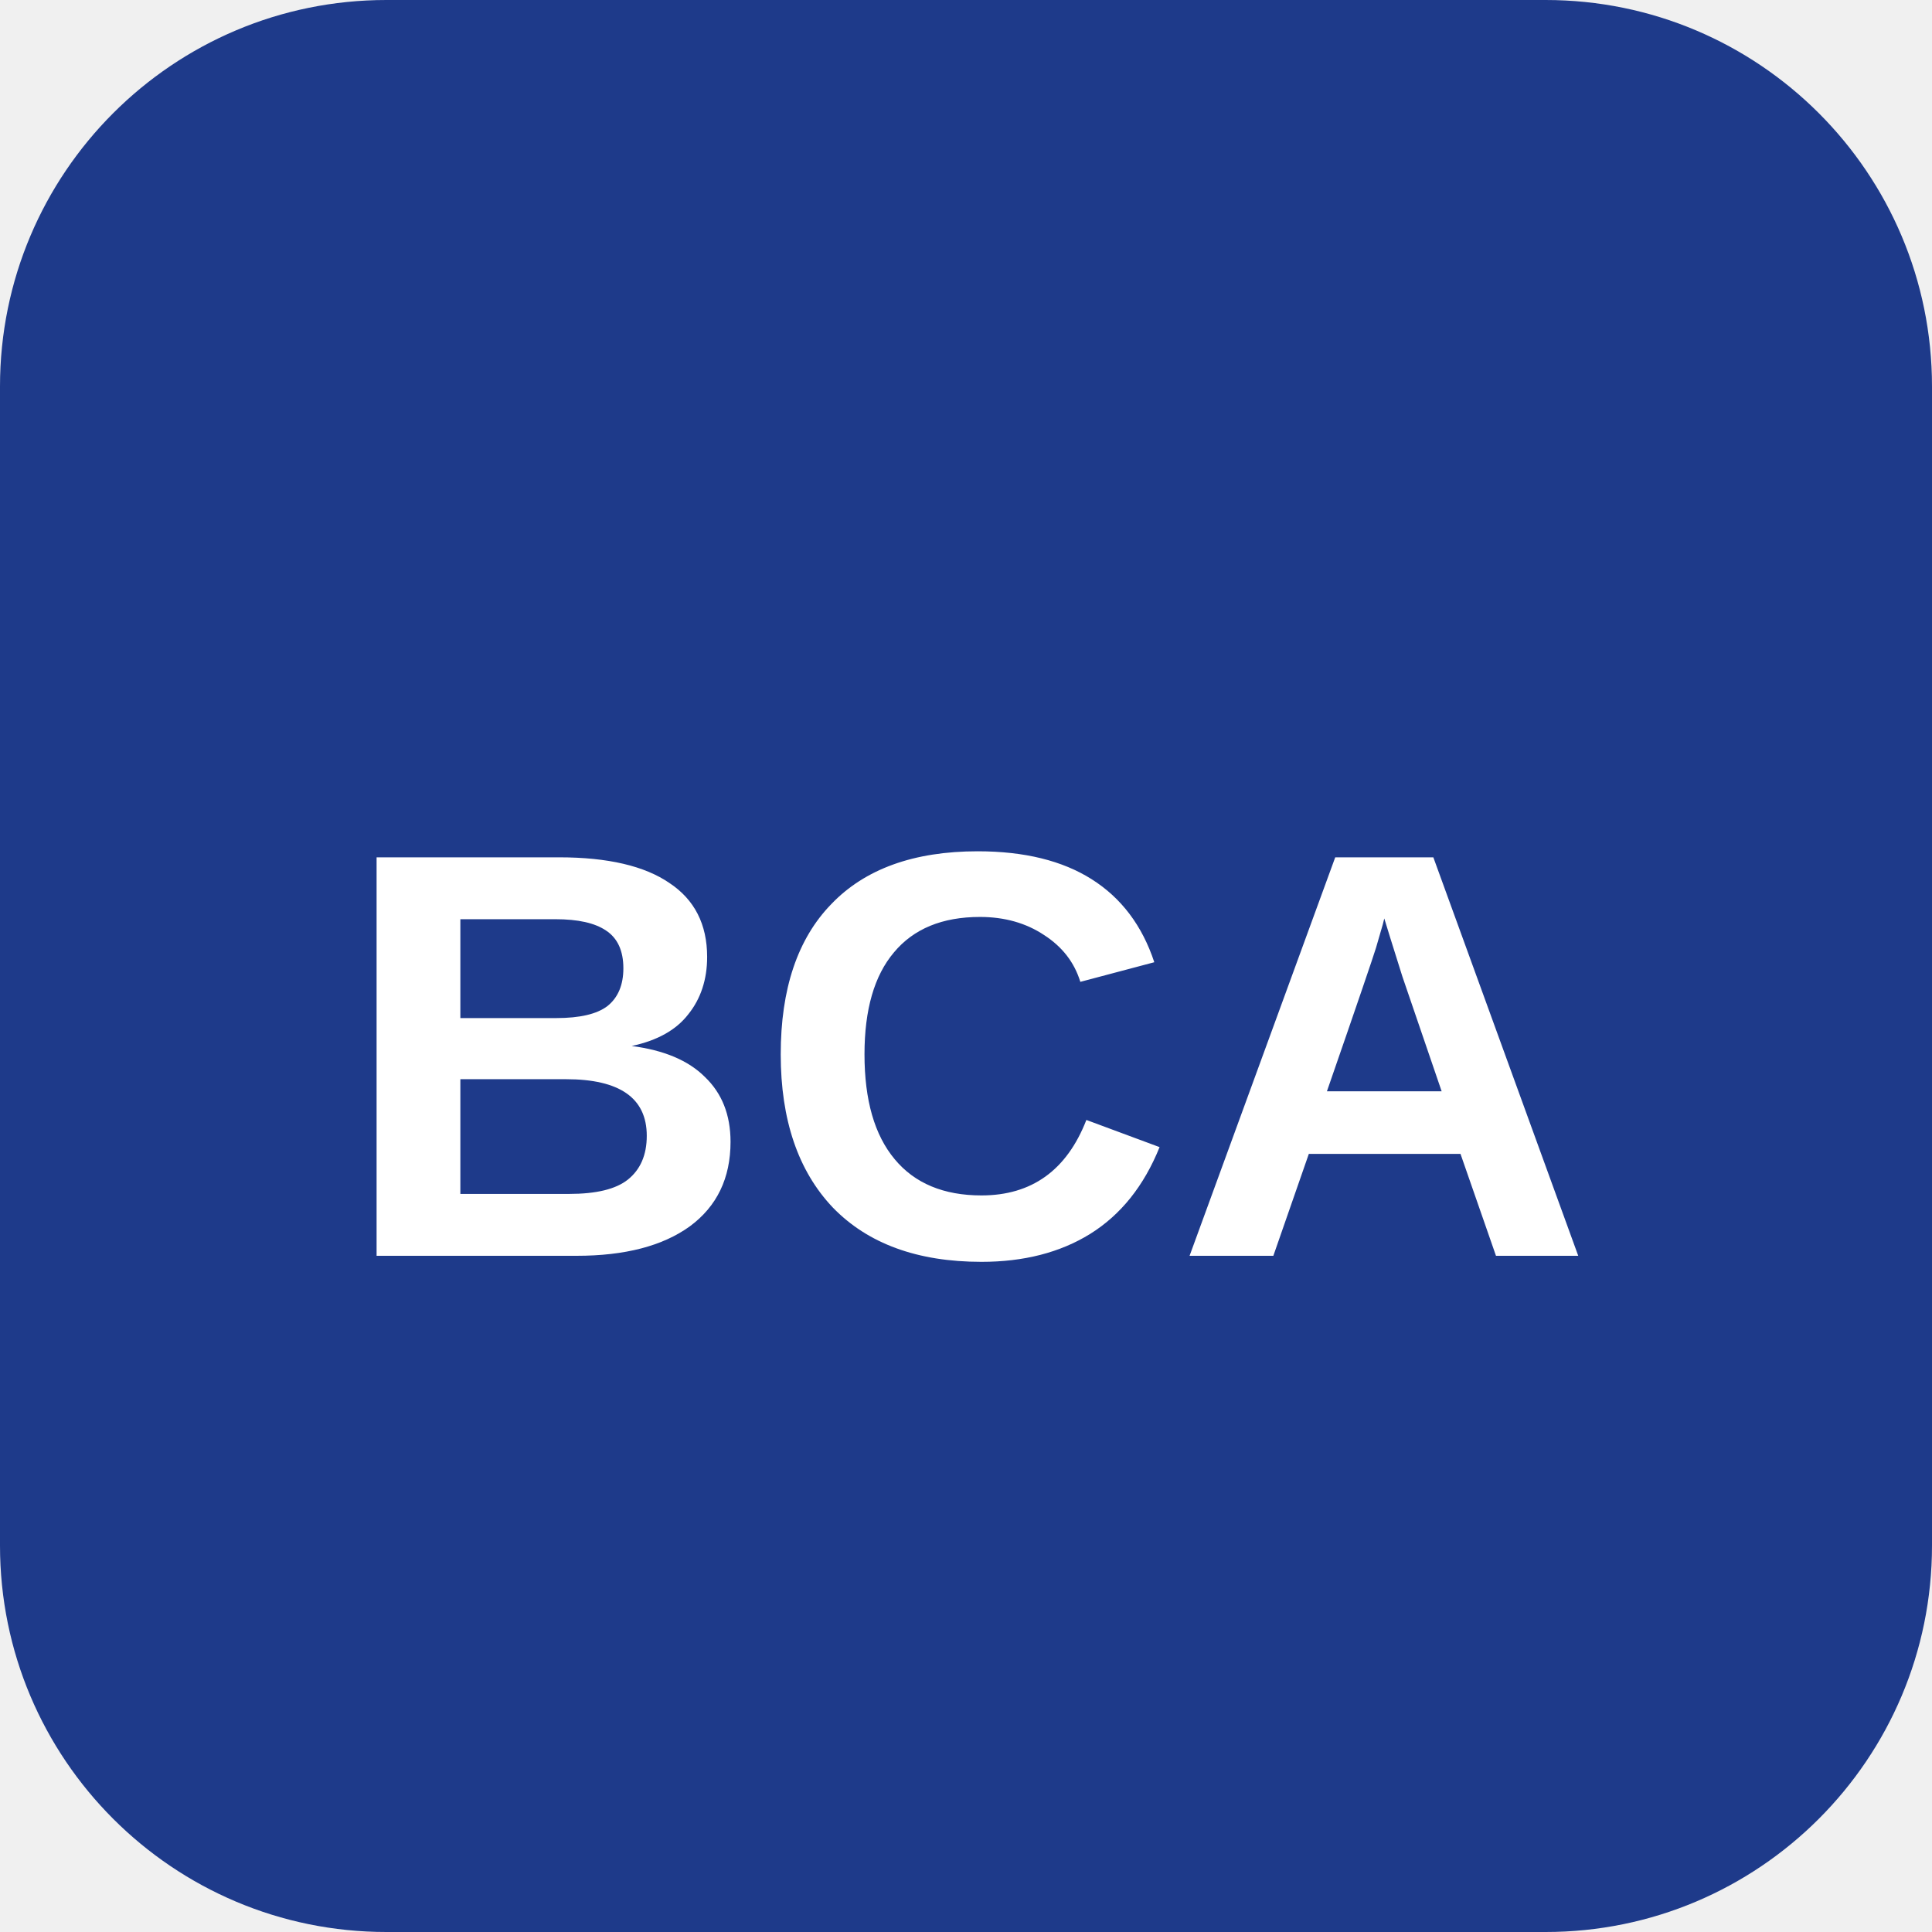
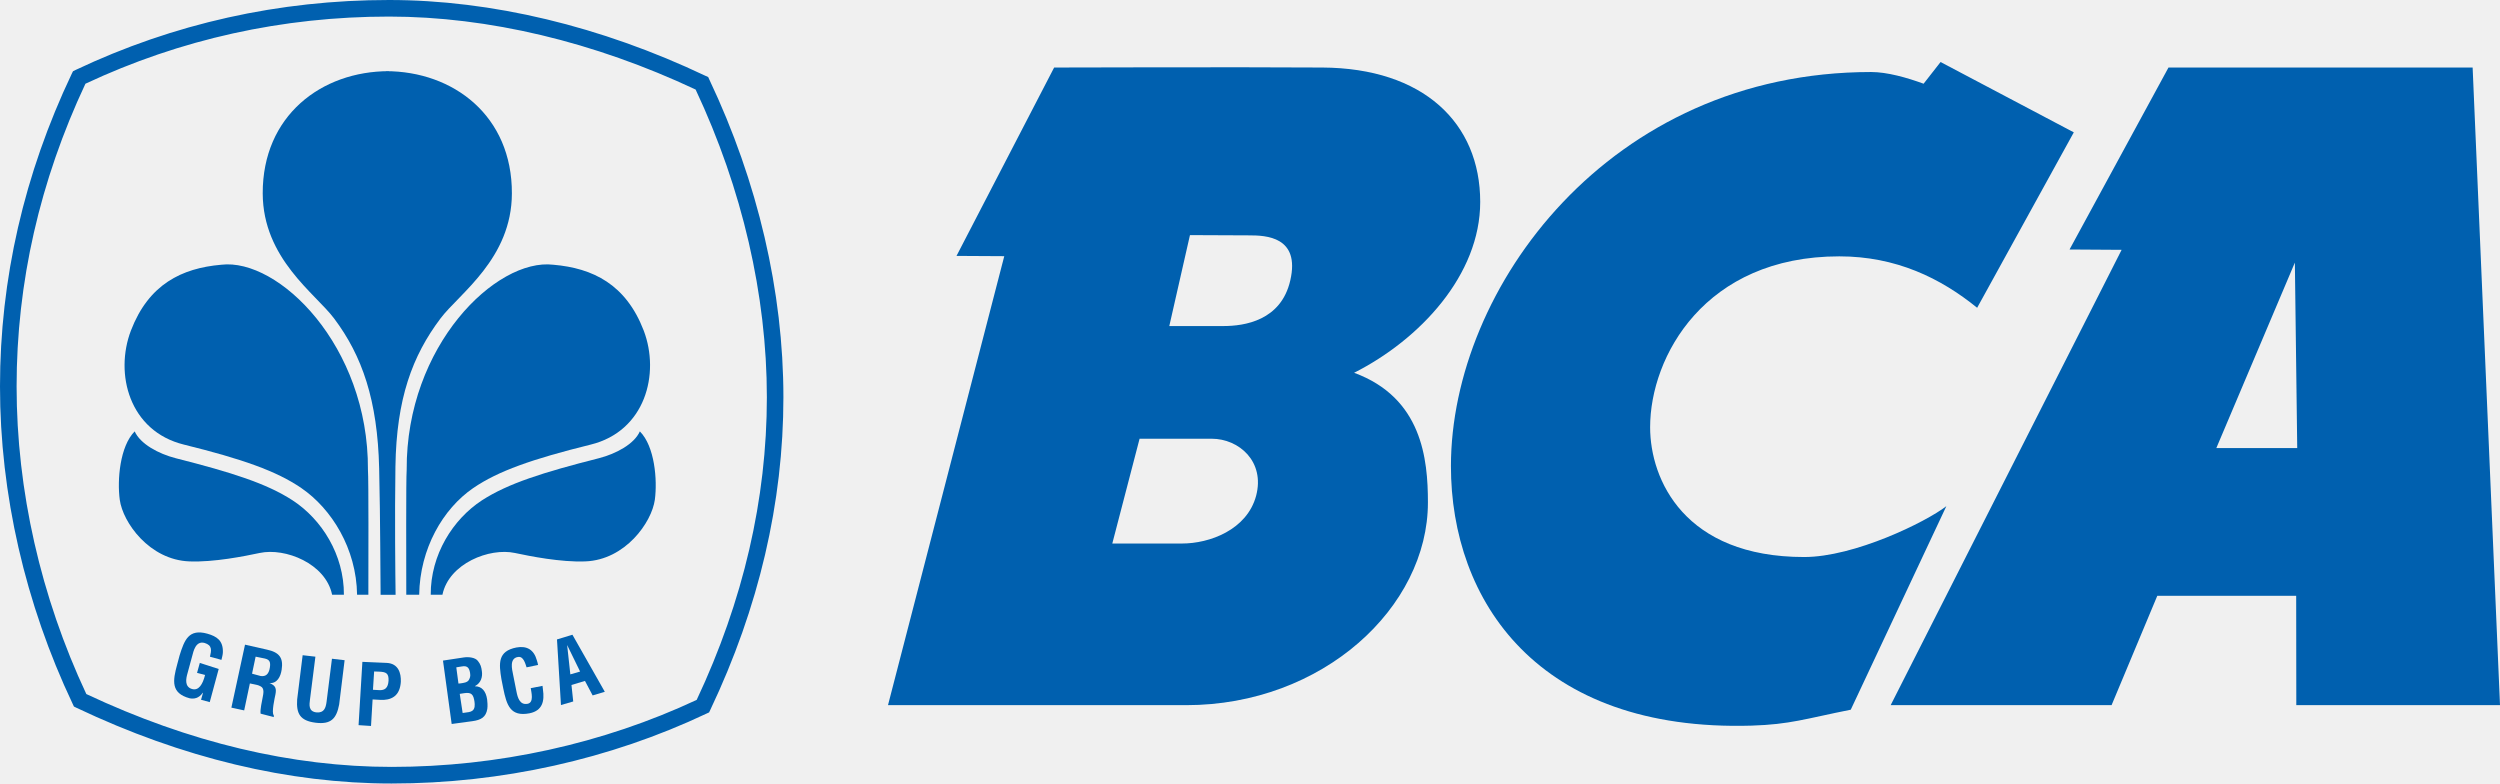
- <svg xmlns="http://www.w3.org/2000/svg" width="40" height="40" viewBox="0 0 40 40" fill="none">
-   <rect width="40" height="40" rx="8" fill="#1E3A8A" />
-   <text x="20" y="26" text-anchor="middle" fill="white" font-family="Arial, sans-serif" font-size="12" font-weight="bold">BCA</text>
+ <svg xmlns="http://www.w3.org/2000/svg" viewBox="0 0 1000 313.403" height="313.403" width="1000" xml:space="preserve" id="svg2" version="1.1">
+   <defs id="defs6" />
+   <path d="m 147.347,237.883 c 0,-12.491 0.136,-45.879 -0.172,-49.992 0.268,-49.682 -35.854,-84.728 -58.675,-81.996 -15.791,1.37 -29.025,7.809 -36.131,26.333 -6.586,17.263 -0.698,40.225 21.199,45.613 23.414,5.786 37.086,10.601 46.981,17.393 12.124,8.315 22.021,24.202 22.284,42.669" style="fill:#0060af;fill-opacity:1;fill-rule:nonzero;stroke:none" id="path20" />
+   <path d="m 156.693,313.403 c -41.285,0 -83.713,-10.168 -126.086,-30.28 l -1.04,-0.511 -0.497,-1.06 C 10.056,241.415 0,197.514 0,154.563 0,111.676 9.643,69.654 28.672,29.57 l 0.523,-1.065 1.06,-0.531 C 69.451,9.406 111.617,-4.4667969e-5 155.619,-4.4667969e-5 c 40.991,0 84.767,10.471 126.577,30.333 l 1.074,0.477 0.494,1.085 c 19.379,40.878 29.599,84.767 29.599,127.007 0,42.076 -9.813,84.134 -29.215,124.986 l -0.511,1.074 -1.079,0.497 c -38.598,18.272 -82.125,27.943 -125.865,27.943 M 34.529,277.62 c 41.163,19.362 82.216,29.141 122.164,29.141 42.358,0 84.485,-9.259 121.983,-26.81 18.628,-39.587 28.07,-80.329 28.07,-121.048 0,-40.883 -9.855,-83.411 -28.497,-123.085 -40.575,-19.074 -82.95,-29.189 -122.63,-29.189 -42.601,0 -83.434,9.036 -121.446,26.861 C 15.927,72.341 6.64,113.052 6.64,154.563 c 0,41.59 9.652,84.134 27.889,123.057" style="fill:#0060af;fill-opacity:1;fill-rule:nonzero;stroke:none" id="path22" />
+   <path d="m 137.562,237.903 c 0.076,-16.011 -8.86,-30.169 -20.541,-37.778 -10.361,-6.724 -24.27,-11.143 -46.709,-16.834 -6.936,-1.774 -14.192,-5.716 -16.438,-10.739 -5.942,5.987 -7.021,19.447 -5.976,27.313 1.215,9.103 11.853,24.106 27.87,24.694 9.781,0.393 22.148,-2.105 28.079,-3.365 10.231,-2.21 26.417,4.198 28.994,16.689" style="fill:#0060af;fill-opacity:1;fill-rule:nonzero;stroke:none" id="path24" />
+   <path d="m 155.619,28.466 c -27.158,0 -50.617,17.91 -50.532,48.902 0.085,26.061 21.043,40.013 28.522,49.978 11.302,15.017 17.419,32.791 18.054,59.989 0.494,21.645 0.469,43.019 0.579,50.594 l 5.995,0 c -0.104,-7.925 -0.376,-30.616 -0.065,-51.264 0.407,-27.206 6.744,-44.302 18.051,-59.319 7.544,-9.965 28.486,-23.917 28.531,-49.978 0.102,-30.992 -23.343,-48.902 -50.478,-48.902" style="fill:#0060af;fill-opacity:1;fill-rule:nonzero;stroke:none" id="path26" />
+   <path d="m 162.513,237.883 c 0,-12.491 -0.141,-45.879 0.161,-49.992 -0.266,-49.682 35.834,-84.728 58.675,-81.996 15.791,1.37 29.011,7.809 36.137,26.333 6.58,17.263 0.658,40.225 -21.213,45.613 -23.425,5.786 -37.08,10.601 -47,17.393 -12.11,8.315 -21.315,24.202 -21.597,42.669" style="fill:#0060af;fill-opacity:1;fill-rule:nonzero;stroke:none" id="path28" />
+   <path d="m 172.292,237.903 c -0.085,-16.011 8.849,-30.169 20.495,-37.778 10.403,-6.724 24.329,-11.143 46.749,-16.834 6.95,-1.774 14.198,-5.716 16.404,-10.739 5.97,5.987 7.047,19.447 6.001,27.313 -1.24,9.103 -11.85,24.106 -27.839,24.694 -9.779,0.393 -22.21,-2.105 -28.115,-3.365 -10.191,-2.21 -26.423,4.198 -29.011,16.689" style="fill:#0060af;fill-opacity:1;fill-rule:nonzero;stroke:none" id="path30" />
+   <path d="m 180.669,289.593 -3.475,-25.358 8.389,-1.271 c 2.043,-0.28 4.529,0.076 5.524,1.356 1.099,1.336 1.435,2.441 1.647,4.193 0.316,2.167 -0.311,4.673 -2.752,5.922 l 0,0.076 c 2.727,0 4.374,1.958 4.851,5.264 0.071,0.698 0.277,2.385 0.071,3.792 -0.554,3.348 -2.551,4.425 -5.922,4.896 z m 5.399,-4.54 c 0.995,-0.142 2.003,-0.195 2.791,-0.698 1.206,-0.788 1.096,-2.475 0.93,-3.727 -0.421,-2.752 -1.139,-3.797 -4.057,-3.365 l -1.834,0.282 1.161,7.648 z m -1.757,-11.717 c 1.11,-0.18 2.616,-0.314 3.244,-1.367 0.328,-0.704 0.749,-1.263 0.472,-2.828 -0.342,-1.856 -0.958,-3.006 -3.314,-2.56 l -2.195,0.353 0.865,6.498" style="fill:#0060af;fill-opacity:1;fill-rule:nonzero;stroke:none" id="path32" />
+   <path d="m 217.007,274.342 c 0.065,0.472 0.141,0.997 0.17,1.469 0.678,4.625 -0.17,8.454 -5.368,9.508 -7.685,1.481 -9.157,-3.294 -10.51,-9.979 l -0.72,-3.616 c -1.06,-6.397 -1.514,-11.239 5.979,-12.731 4.224,-0.771 7.015,0.91 8.177,5.114 0.181,0.627 0.407,1.249 0.492,1.879 l -4.597,0.949 c -0.531,-1.579 -1.235,-4.402 -3.303,-4.165 -3.713,0.446 -2.486,5.066 -2.105,6.996 l 1.382,6.942 c 0.415,2.099 1.24,5.453 4.453,4.806 2.608,-0.523 1.472,-4.586 1.24,-6.25" style="fill:#0060af;fill-opacity:1;fill-rule:nonzero;stroke:none" id="path34" />
+   <path d="m 224.384,282.016 -1.591,-26.242 6.176,-1.885 12.949,22.824 -4.862,1.455 -3.068,-5.8 -5.399,1.622 0.698,6.594 z m 3.752,-12.265 3.902,-1.13 -5.182,-10.618" style="fill:#0060af;fill-opacity:1;fill-rule:nonzero;stroke:none" id="path36" />
+   <path d="m 71.835,262.176 c 1.933,-6.188 3.665,-10.742 11.039,-8.719 3.947,1.102 6.394,2.842 6.278,7.428 -0.019,1.02 -0.356,2.06 -0.576,3.068 l -4.591,-1.268 c 0.602,-2.532 0.983,-4.54 -2.136,-5.501 -3.605,-0.989 -4.484,3.382 -4.981,5.269 l -1.868,6.88 c -0.593,2.043 -1.305,5.419 1.868,6.289 2.622,0.706 4.213,-1.867 5.162,-5.625 l -3.212,-0.85 1.11,-3.981 7.552,2.43 -3.585,13.259 -3.475,-0.944 0.783,-2.803 -0.099,0 c -1.599,2.292 -3.551,2.532 -5.261,2.204 -7.552,-2.043 -6.764,-6.979 -4.961,-13.573" style="fill:#0060af;fill-opacity:1;fill-rule:nonzero;stroke:none" id="path38" />
+   <path d="m 99.945,273.376 -2.274,10.787 -5.12,-1.108 5.456,-25.188 8.728,1.972 c 5.108,1.102 6.651,3.376 5.928,8.058 -0.413,2.687 -1.738,5.583 -4.973,5.348 l -0.034,-0.044 c 2.735,0.958 2.967,2.337 2.489,4.721 -0.206,1.014 -1.627,7.171 -0.647,8.165 l 0.034,0.754 -5.298,-1.382 c -0.22,-1.706 0.528,-4.775 0.825,-6.473 0.299,-1.503 0.777,-3.622 -0.749,-4.419 -1.195,-0.636 -1.639,-0.605 -2.989,-0.915 z m 0.873,-3.902 3.447,0.929 c 2.094,0.302 3.258,-0.783 3.67,-3.311 0.373,-2.32 -0.11,-3.227 -1.989,-3.676 l -3.696,-0.749" style="fill:#0060af;fill-opacity:1;fill-rule:nonzero;stroke:none" id="path40" />
+   <path d="m 132.782,263.495 5.063,0.588 -2.181,17.707 c -1.06,5.614 -3.229,8.069 -9.406,7.301 -6.284,-0.794 -7.775,-3.656 -7.394,-9.315 l 2.195,-17.692 5.103,0.585 -2.19,17.297 c -0.232,1.879 -0.667,4.662 2.676,4.998 2.964,0.226 3.636,-1.738 3.97,-4.179" style="fill:#0060af;fill-opacity:1;fill-rule:nonzero;stroke:none" id="path42" />
+   <path d="m 143.428,290.06 1.523,-25.321 9.728,0.421 c 4.597,0.226 5.801,3.981 5.656,7.564 -0.133,2.178 -0.814,4.611 -2.712,5.931 -1.557,1.122 -3.557,1.387 -5.413,1.297 l -3.17,-0.176 -0.633,10.612 z m 5.755,-14.147 2.577,0.144 c 2.094,0.076 3.481,-0.751 3.662,-3.825 0.102,-2.953 -1.014,-3.453 -3.727,-3.571 l -2.043,-0.07" style="fill:#0060af;fill-opacity:1;fill-rule:nonzero;stroke:none" id="path44" />
+   <path d="m 829.522,52.939 -38.663,70.174 c -14.593,-11.85 -32.413,-20.572 -55.149,-20.572 -53.804,0 -75.658,40.106 -75.658,68.357 0,20.97 13.731,51.911 61.605,51.911 20.094,0 48.662,-13.98 56.883,-20.34 l -38.239,81.413 c -18.227,3.636 -24.214,5.891 -39.643,6.368 -85.685,2.557 -120.311,-50.08 -120.285,-103.867 0.057,-71.104 63.275,-157.577 168.074,-157.577 6.422,0 14.277,2.221 20.993,4.682 l 6.787,-8.68" style="fill:#0060af;fill-opacity:1;fill-rule:nonzero;stroke:none" id="path46" />
+   <path d="M 989.052,27.011 1000,282.064 l -81.478,0 -0.048,-43.743 -55.558,0 -18.286,43.743 -88.364,0 92.382,-182.13 -20.832,-0.136 39.581,-72.788 z m -71.106,78.026 -31.413,74.186 32.359,0" style="fill:#0060af;fill-opacity:1;fill-rule:nonzero;stroke:none" id="path48" />
+   <path d="m 528.935,27.011 c 40.349,0.226 63.15,22.128 63.15,53.767 0,29.166 -24.047,54.985 -50.444,68.335 27.177,9.99 29.528,34.515 29.528,51.866 0,41.917 -42.062,81.086 -96.736,81.086 l -119.237,0 46.511,-179.593 -19.105,-0.11 39.055,-75.35 c 0,0 74.466,-0.226 107.277,0 M 489.348,130.42 c 8.346,0 23.083,-2.113 26.768,-18.266 4.037,-17.534 -9.793,-18.006 -16.427,-18.006 l -23.705,-0.104 -8.267,36.377 z m -33.515,45.071 -10.914,41.917 27.912,0 c 10.982,0 25.948,-5.45 29.616,-19.091 3.622,-13.681 -6.84,-22.826 -17.783,-22.826" style="fill:#0060af;fill-opacity:1;fill-rule:nonzero;stroke:none" id="path50" />
</svg>
